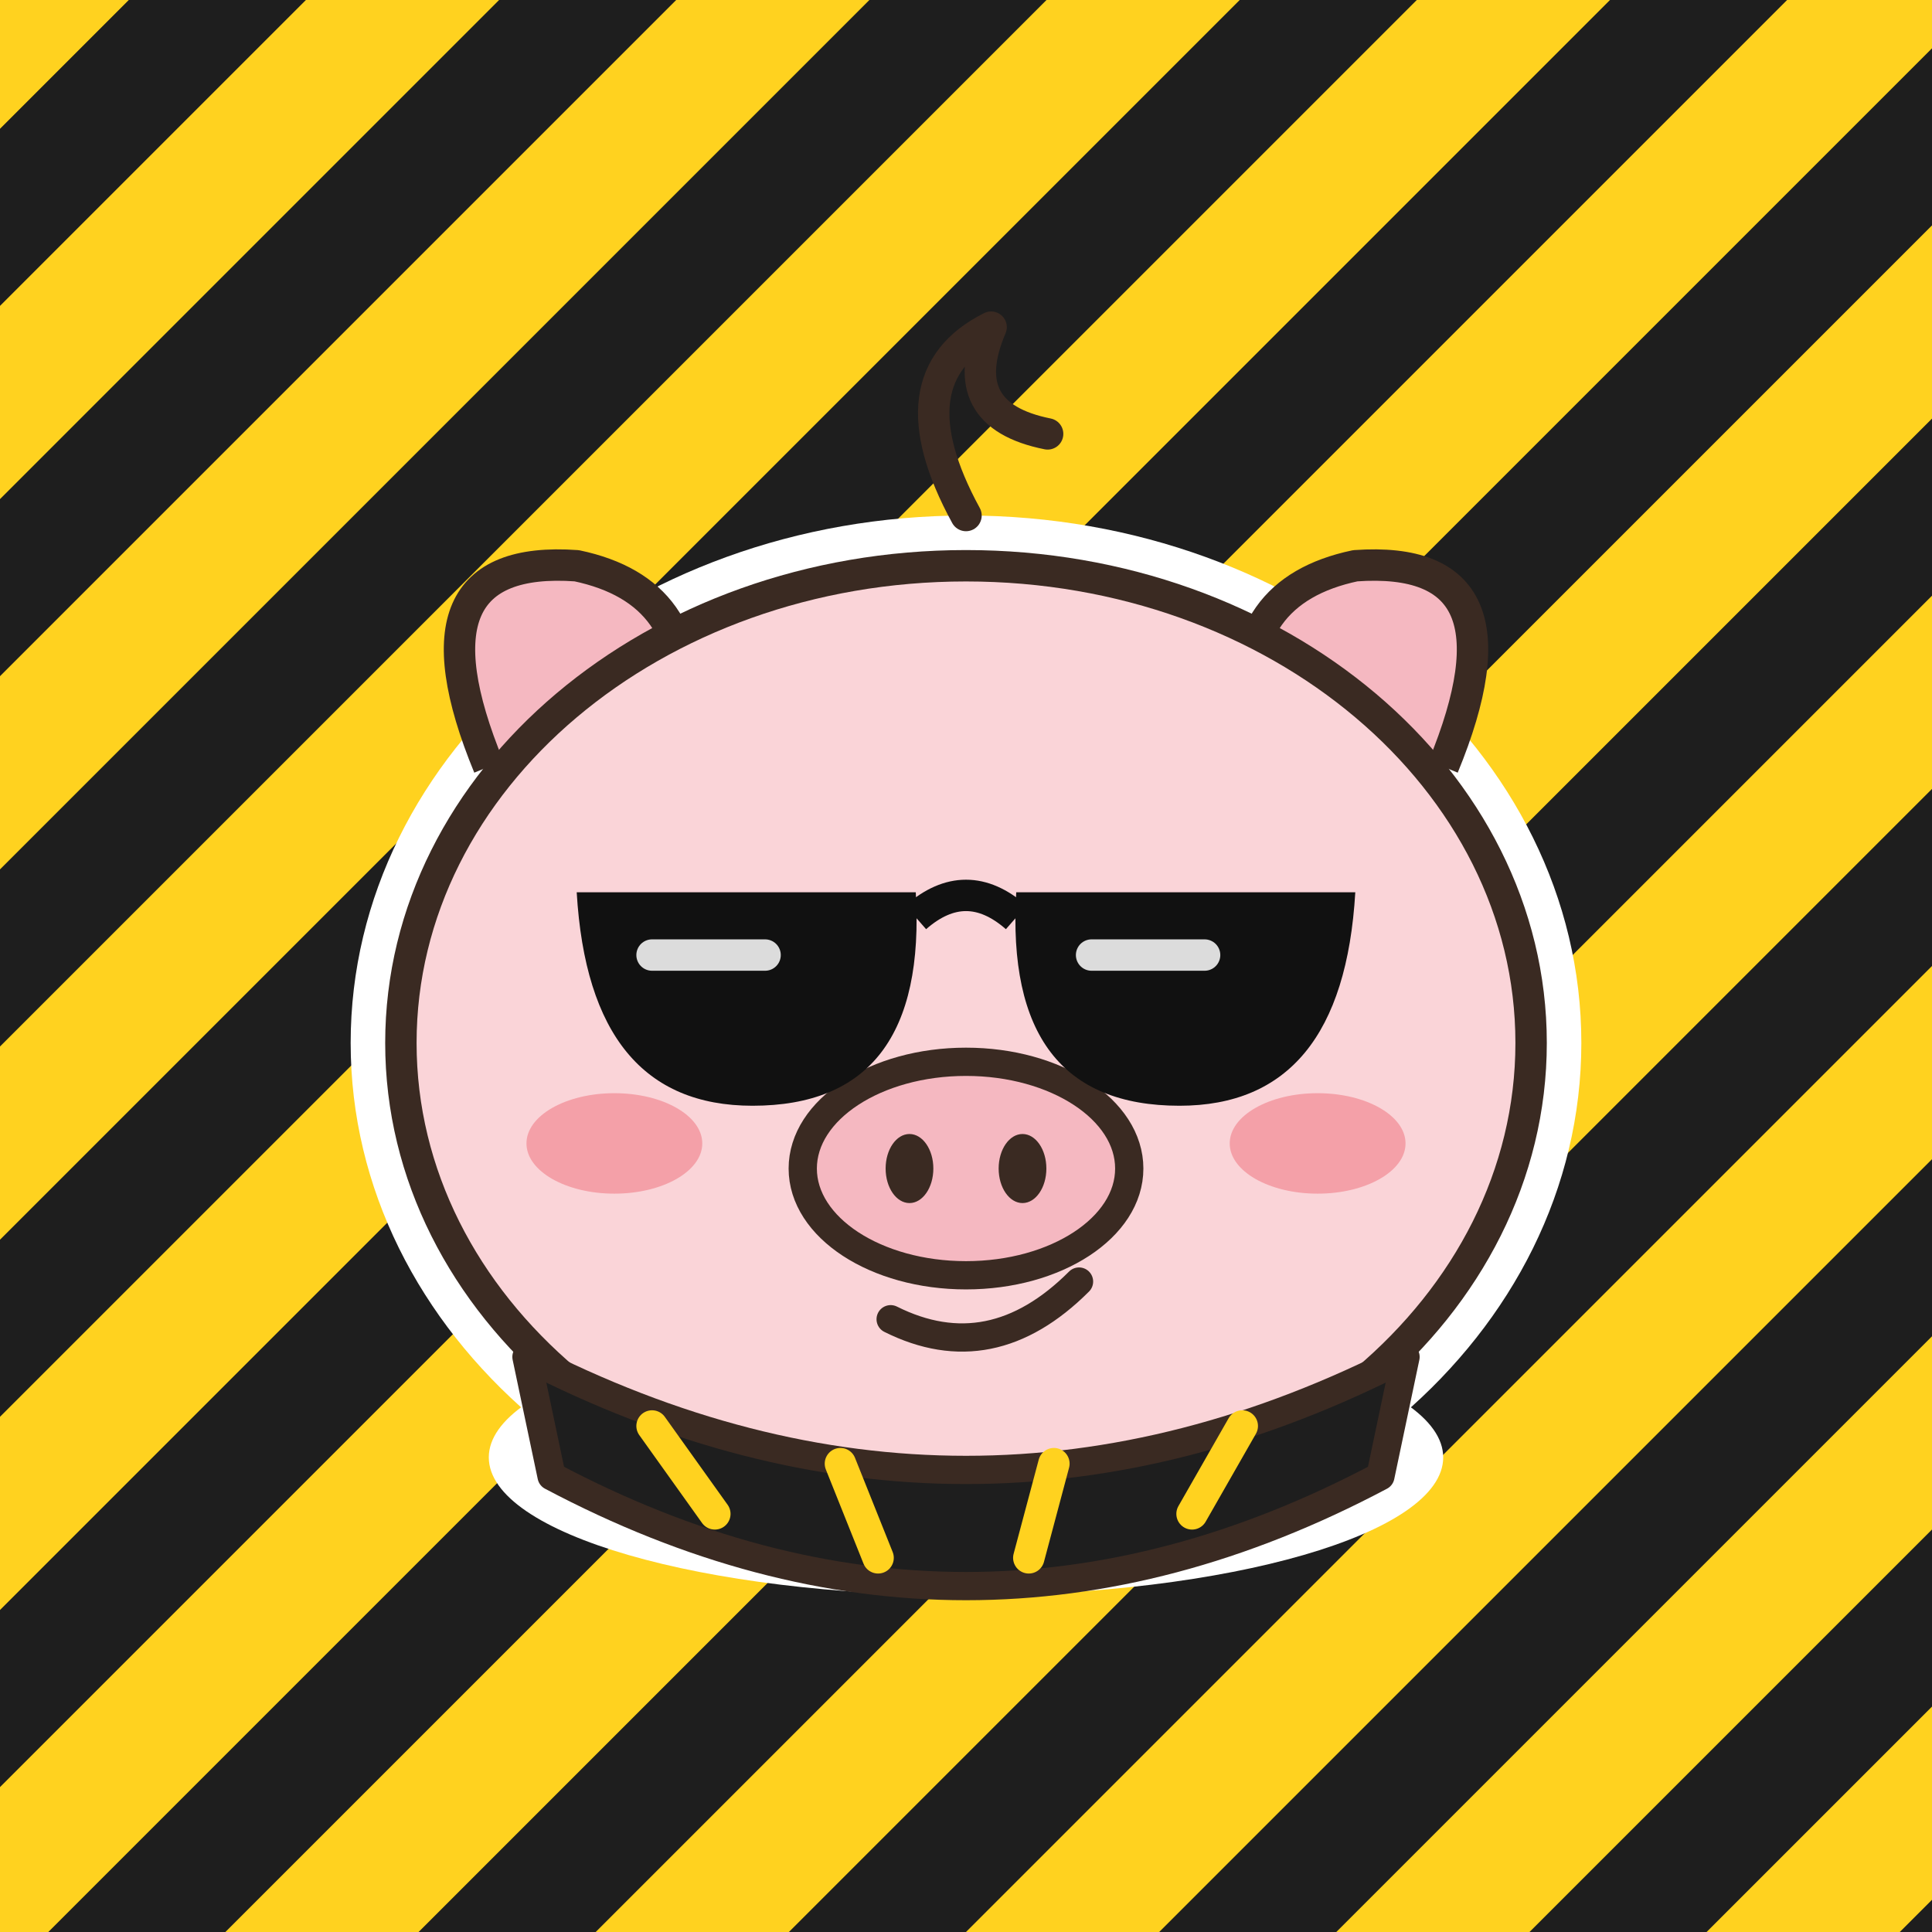
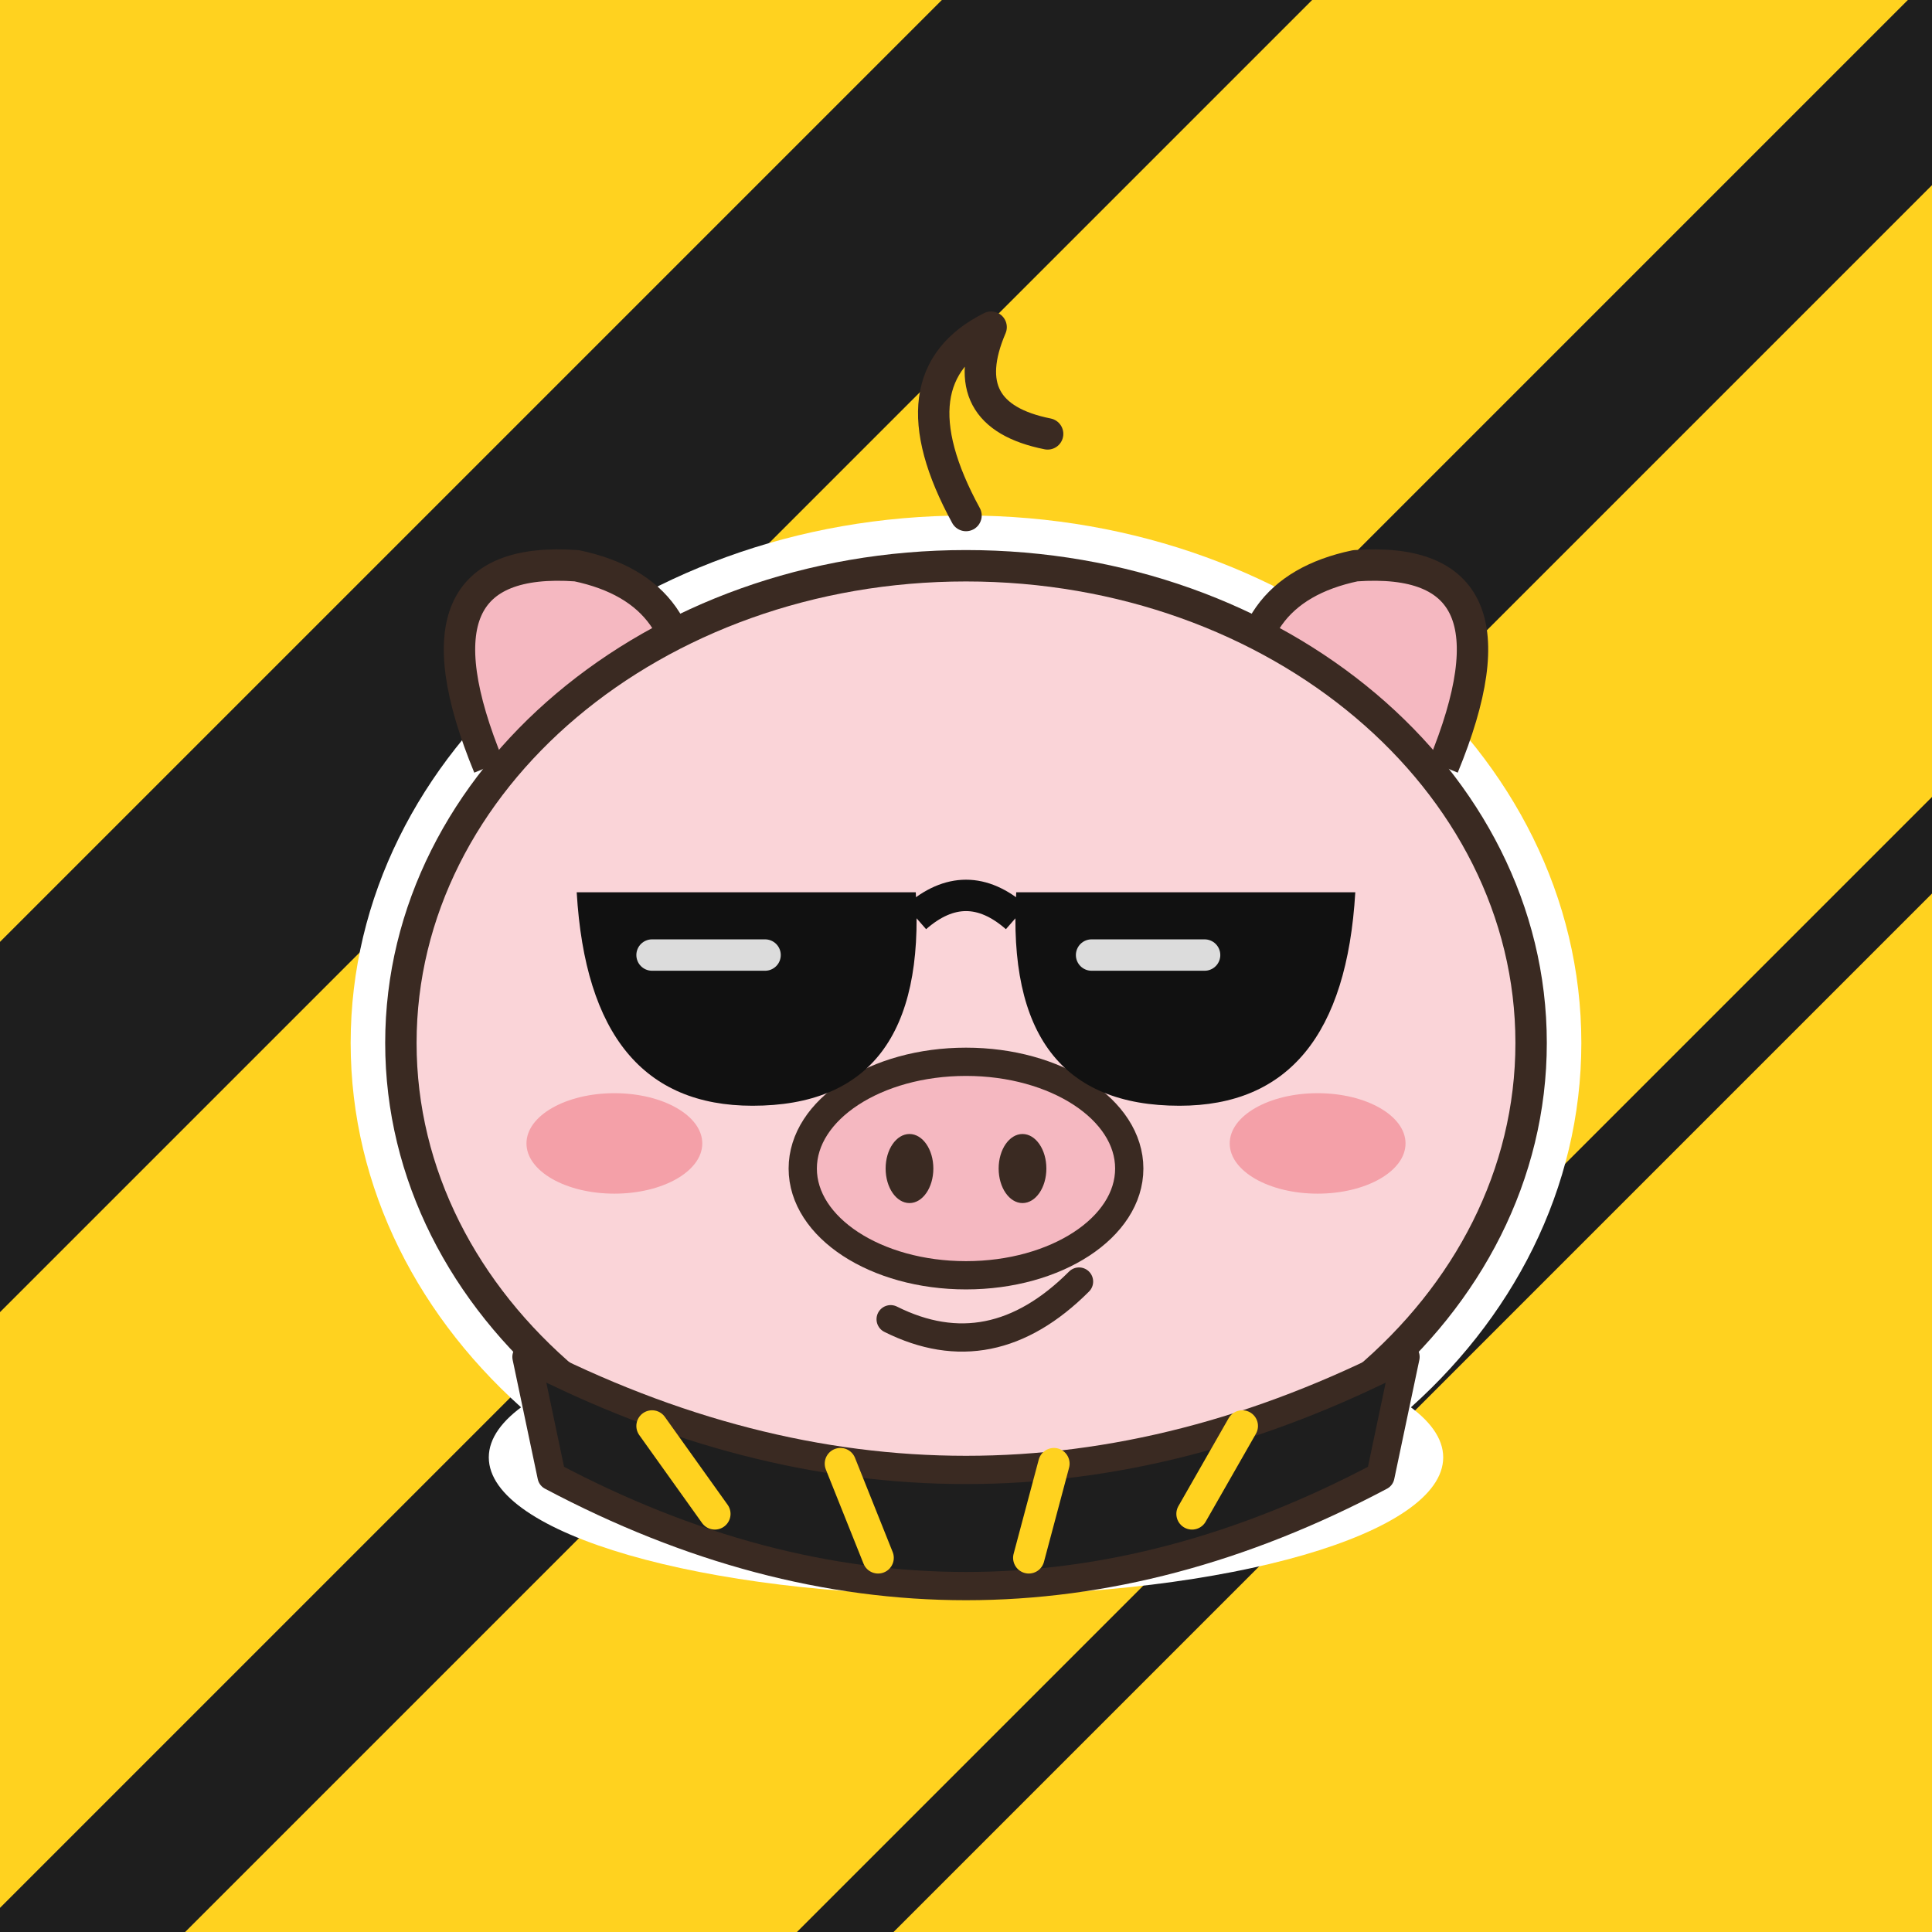
<svg xmlns="http://www.w3.org/2000/svg" viewBox="0 0 240 240" width="240" height="240">
  <rect width="240" height="240" fill="#FFD21F" />
-   <path d="M-260 0 H-238 L-478 240 H-500 Z" fill="#1E1E1E" />
-   <path d="M-214 0 H-192 L-432 240 H-454 Z" fill="#1E1E1E" />
-   <path d="M-168 0 H-146 L-386 240 H-408 Z" fill="#1E1E1E" />
-   <path d="M-122 0 H-100 L-340 240 H-362 Z" fill="#1E1E1E" />
-   <path d="M-76 0 H-54 L-294 240 H-316 Z" fill="#1E1E1E" />
-   <path d="M-30 0 H-8 L-248 240 H-270 Z" fill="#1E1E1E" />
-   <path d="M16 0 H38 L-202 240 H-224 Z" fill="#1E1E1E" />
-   <path d="M62 0 H84 L-156 240 H-178 Z" fill="#1E1E1E" />
-   <path d="M108 0 H130 L-110 240 H-132 Z" fill="#1E1E1E" />
-   <path d="M154 0 H176 L-64 240 H-86 Z" fill="#1E1E1E" />
-   <path d="M200 0 H222 L-18 240 H-40 Z" fill="#1E1E1E" />
-   <path d="M246 0 H268 L28 240 H6 Z" fill="#1E1E1E" />
-   <path d="M292 0 H314 L74 240 H52 Z" fill="#1E1E1E" />
-   <path d="M338 0 H360 L120 240 H98 Z" fill="#1E1E1E" />
-   <path d="M384 0 H406 L166 240 H144 Z" fill="#1E1E1E" />
-   <path d="M430 0 H452 L212 240 H190 Z" fill="#1E1E1E" />
-   <path d="M476 0 H498 L258 240 H236 Z" fill="#1E1E1E" />
+   <path d="M117.0 0 L163.0 0 L-77.0 240 L-123.0 240 Z" fill="#1E1E1E" />
+   <path d="M237.0 0 L263.0 0 L23.0 240 L-3.0 240 Z" fill="#1E1E1E" />
+   <path d="M339.0 0 L351.0 0 L111.0 240 L99.0 240 Z" fill="#1E1E1E" />
  <g transform="translate(120 128) scale(0.78) translate(-120 -128)">
    <ellipse cx="120" cy="130" rx="98" ry="84" fill="#FFFFFF" />
    <ellipse cx="120" cy="196" rx="76" ry="22" fill="#FFFFFF" />
    <path d="M120 46 Q108 24 124 16 Q118 30 133 33" fill="none" stroke="#3A2A22" stroke-width="5" stroke-linecap="round" stroke-linejoin="round" />
    <path d="M44 86 Q30 52 58 54 Q77 58 75 78" fill="#F5B8C1" stroke="#3A2A22" stroke-width="5" stroke-linejoin="round" />
    <path d="M196 86 Q210 52 182 54 Q163 58 165 78" fill="#F5B8C1" stroke="#3A2A22" stroke-width="5" stroke-linejoin="round" />
    <ellipse cx="120" cy="130" rx="90" ry="76" fill="#FAD4D8" stroke="#3A2A22" stroke-width="5" />
    <path d="M50 180 Q120 216 190 180 L186 199 Q120 234 54 199 Z" fill="#1E1E1E" stroke="#3A2A22" stroke-width="4.5" stroke-linejoin="round" />
    <path d="M70 191 L80 205 M100 197 L106 212 M134 197 L130 212 M164 191 L156 205" stroke="#FFD21F" stroke-width="5" stroke-linecap="round" />
    <ellipse cx="64" cy="146" rx="14" ry="8" fill="#F4A0A8" />
    <ellipse cx="176" cy="146" rx="14" ry="8" fill="#F4A0A8" />
    <ellipse cx="120" cy="150" rx="26" ry="17" fill="#F5B8C1" stroke="#3A2A22" stroke-width="4.5" />
    <ellipse cx="111" cy="150" rx="3.8" ry="5.5" fill="#3A2A22" />
    <ellipse cx="129" cy="150" rx="3.8" ry="5.5" fill="#3A2A22" />
    <path d="M58 106 H112 Q114 140 86 140 Q60 140 58 106 Z" fill="#111111" />
    <path d="M128 106 H182 Q180 140 154 140 Q126 140 128 106 Z" fill="#111111" />
    <path d="M112 110 Q120 103 128 110" fill="none" stroke="#111111" stroke-width="5" />
    <path d="M70 116 L88 116" stroke="#FFFFFF" stroke-width="5" stroke-linecap="round" opacity="0.85" />
    <path d="M140 116 L158 116" stroke="#FFFFFF" stroke-width="5" stroke-linecap="round" opacity="0.85" />
    <path d="M108 174 Q124 182 138 168" fill="none" stroke="#3A2A22" stroke-width="4.5" stroke-linecap="round" />
  </g>
</svg>
